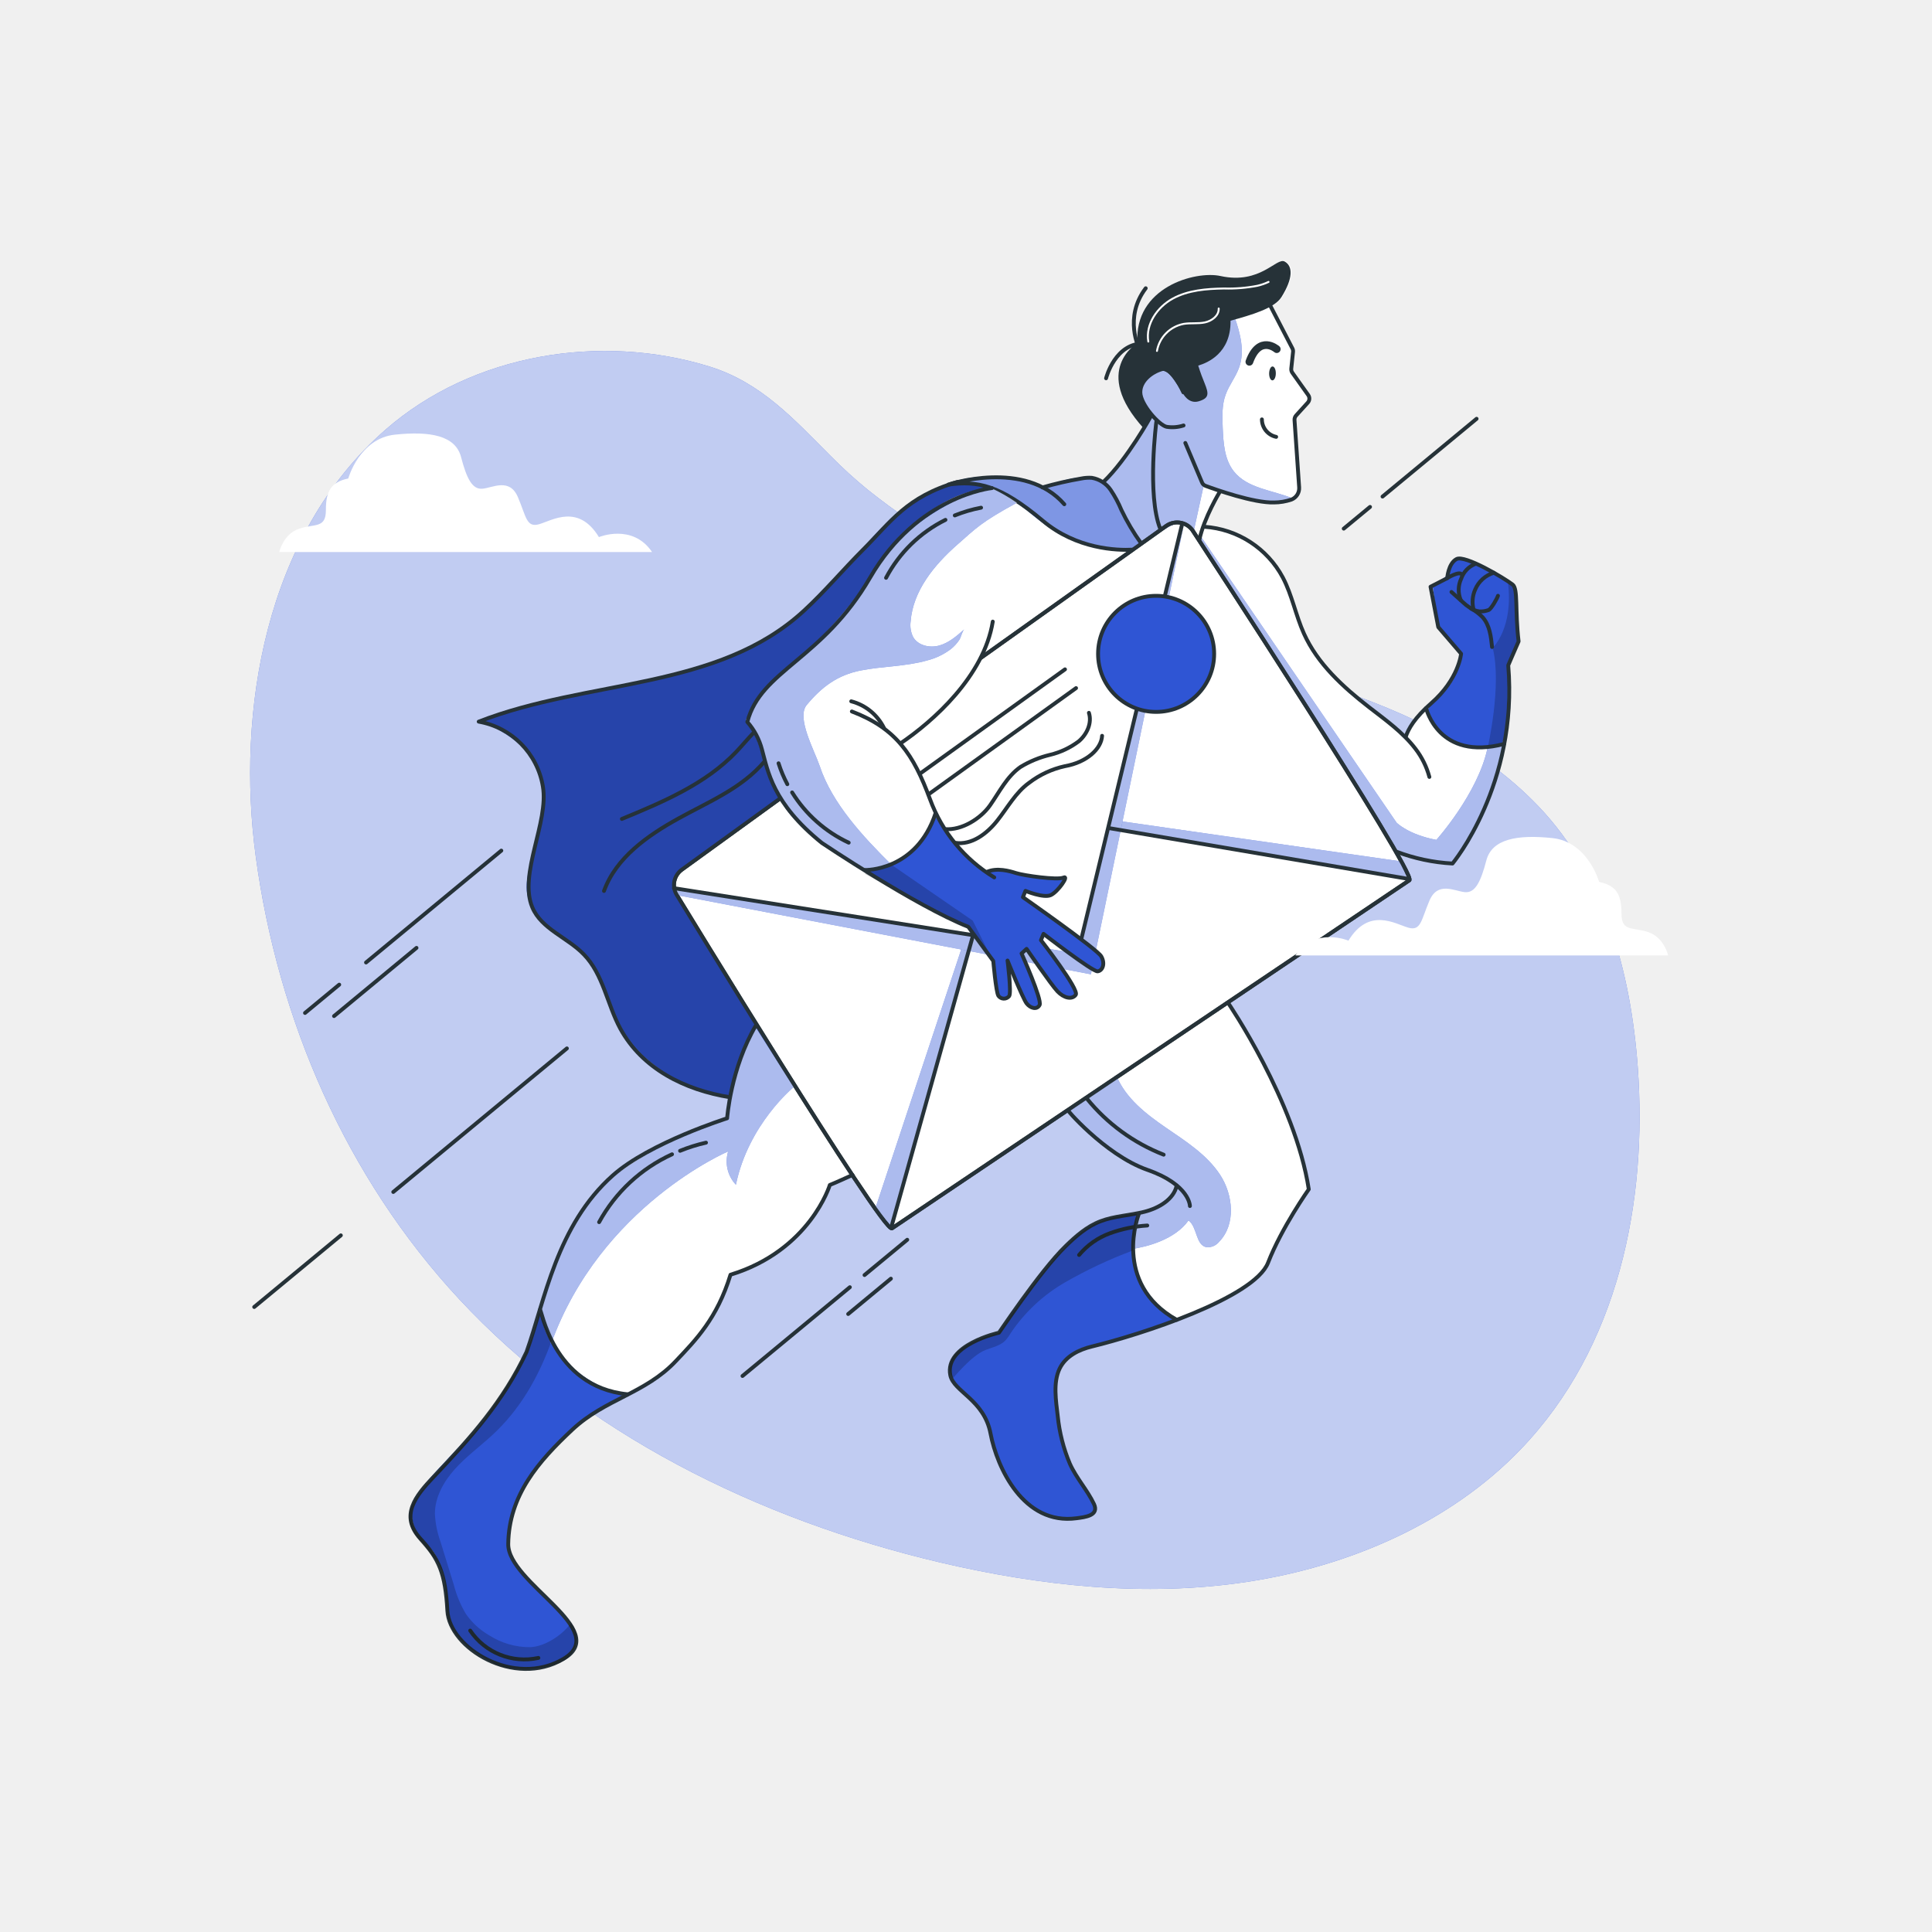
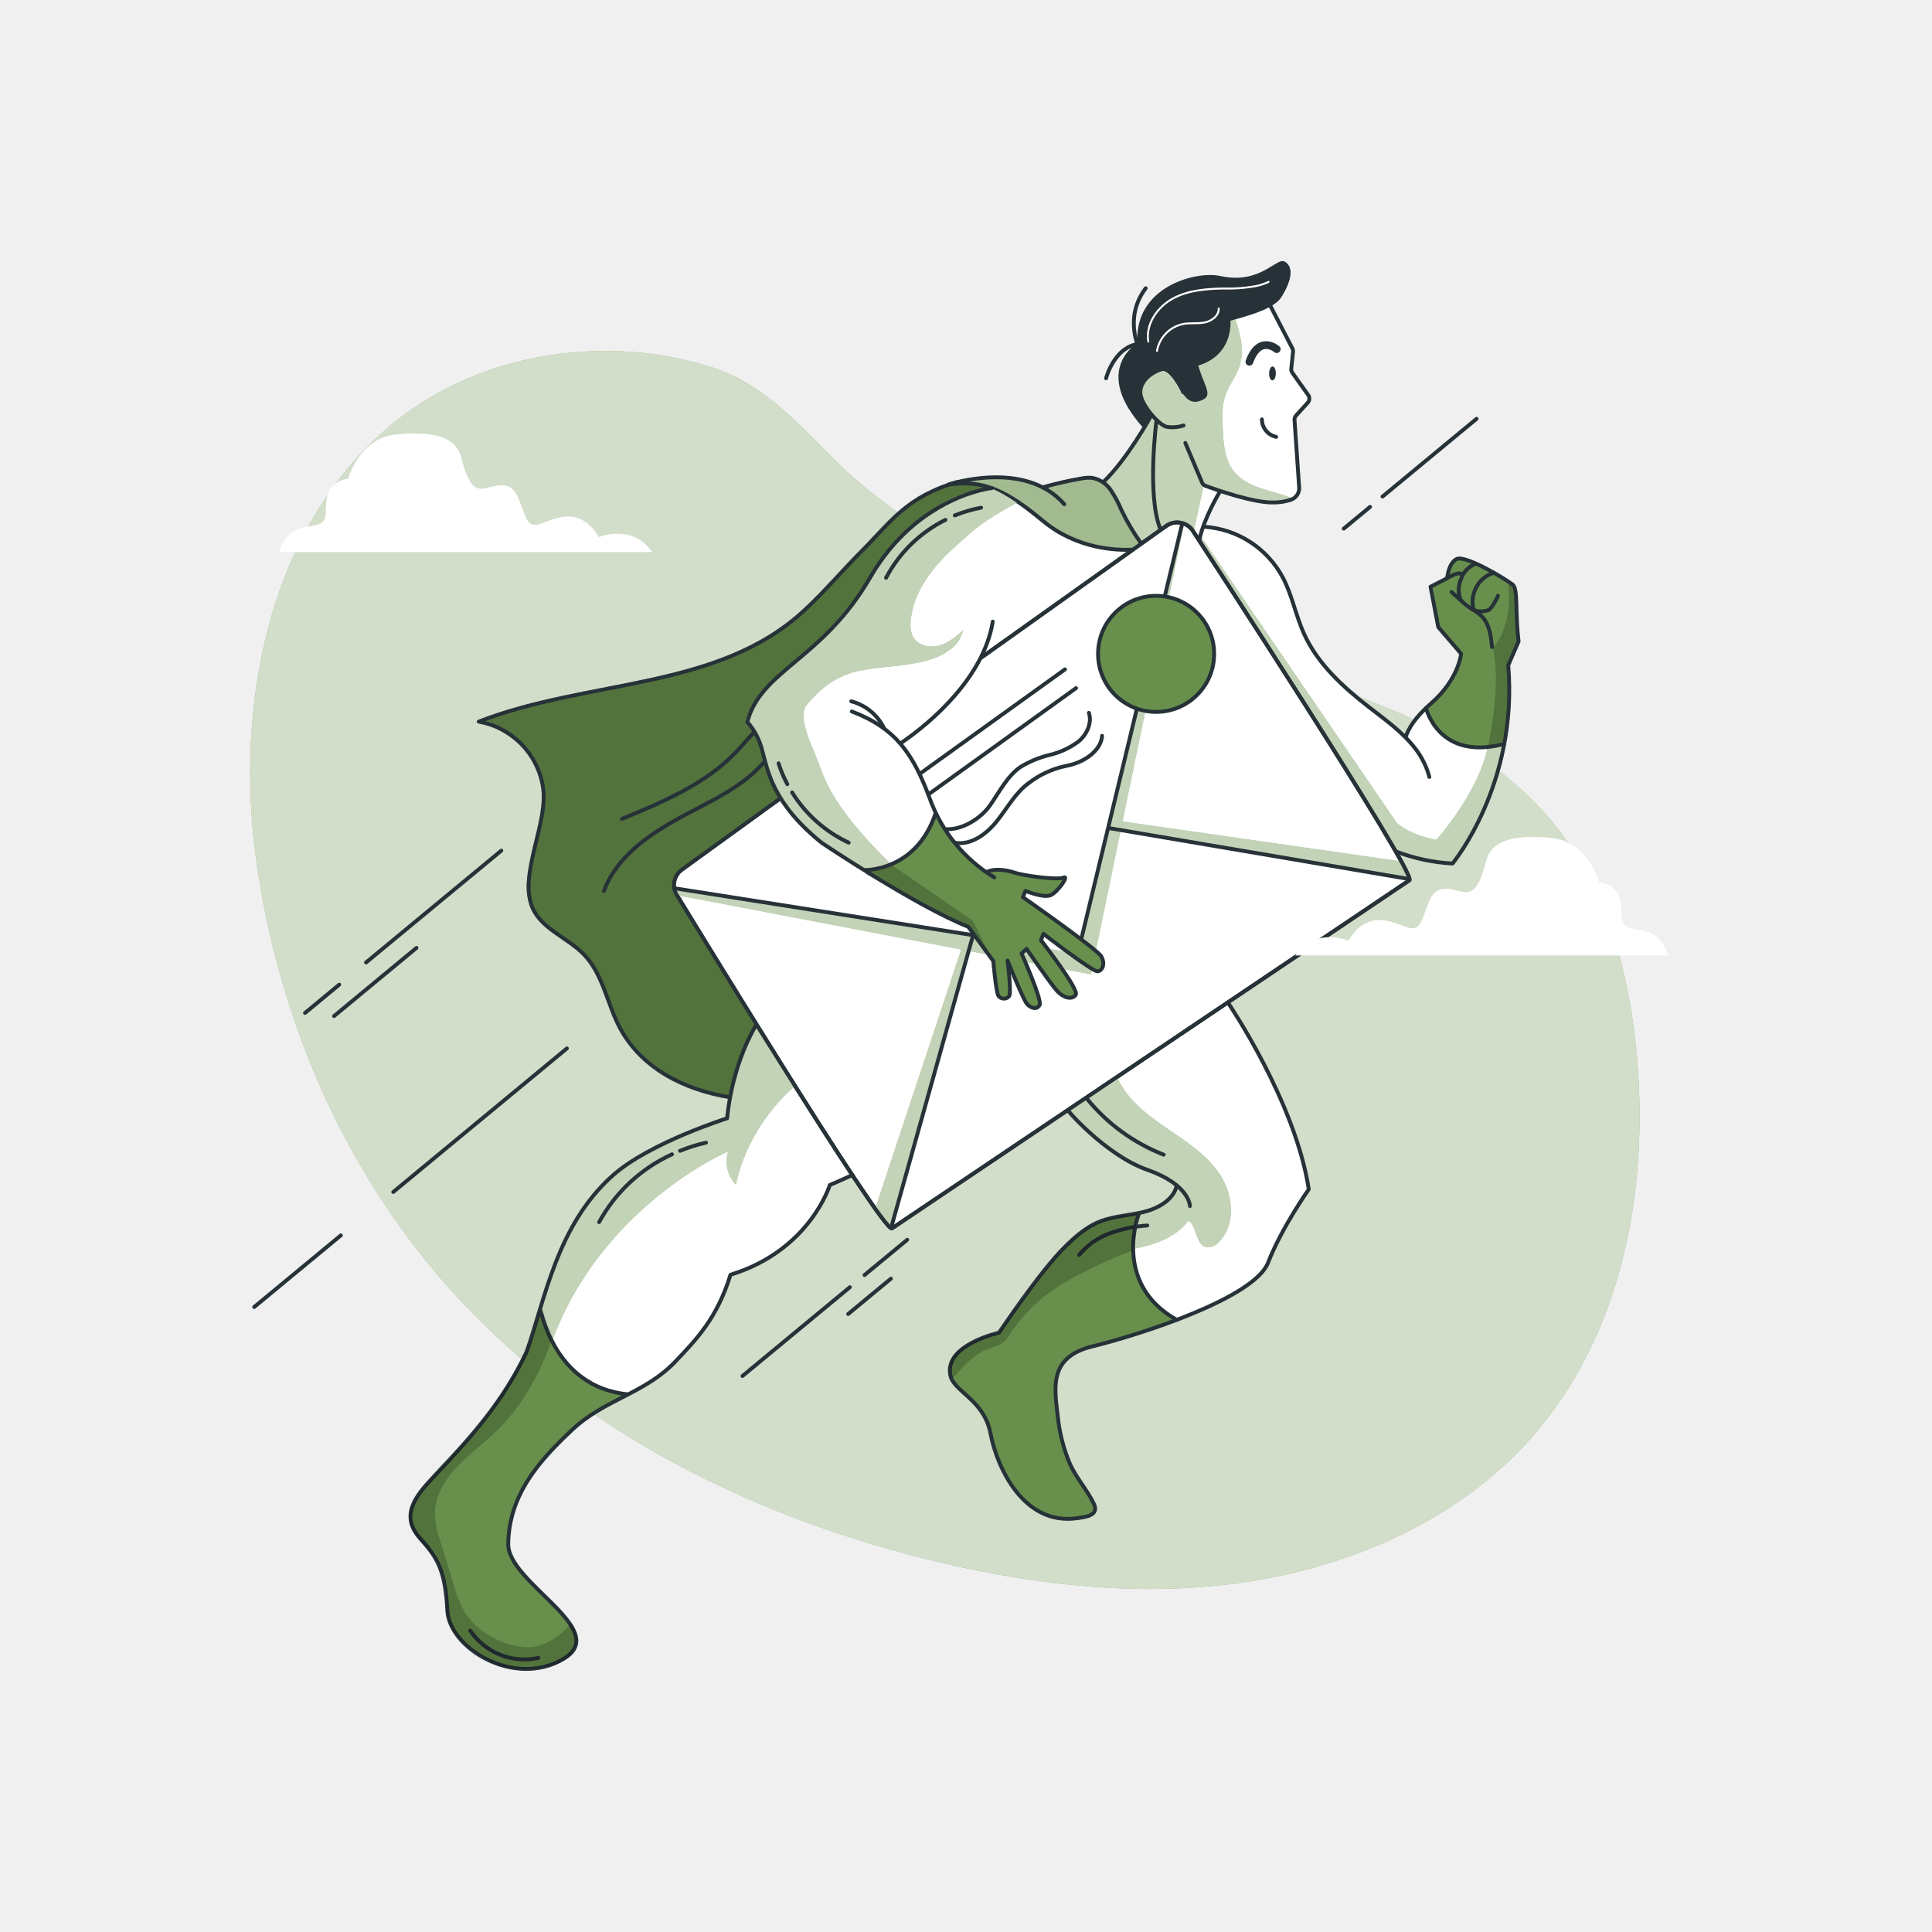
<svg xmlns="http://www.w3.org/2000/svg" viewBox="0 0 500 500">
  <g id="freepik--background-simple--inject-38">
    <g id="freepik--background-simple--inject-38">
-       <path d="M214.89,117.92c-9.26-9.23-17.81-18.9-31.3-23.07-28-8.66-61.23-3.39-83.81,16.34C68.5,138.52,61.15,184.38,66.19,221.65c5.72,42.23,23.31,83,52.65,114.57,32.08,34.54,77.07,57,124.64,68.18,25.69,6,52.66,9,79.16,5s52.57-15.26,70.85-34.26c25.4-26.37,32.93-64.2,30.35-99.1-1.81-24.46-8.57-49.45-25.69-67.37-31.92-33.4-84.51-35.9-126.06-54-17-7.41-33.23-16.52-47.5-27.91A120.34,120.34,0,0,1,214.89,117.92Z" style="fill:#2F55D4" />
+       <path d="M214.89,117.92c-9.26-9.23-17.81-18.9-31.3-23.07-28-8.66-61.23-3.39-83.81,16.34C68.5,138.52,61.15,184.38,66.19,221.65c5.72,42.23,23.31,83,52.65,114.57,32.08,34.54,77.07,57,124.64,68.18,25.69,6,52.66,9,79.16,5s52.57-15.26,70.85-34.26c25.4-26.37,32.93-64.2,30.35-99.1-1.81-24.46-8.57-49.45-25.69-67.37-31.92-33.4-84.51-35.9-126.06-54-17-7.41-33.23-16.52-47.5-27.91A120.34,120.34,0,0,1,214.89,117.92Z" style="fill:#68904C" />
      <path d="M214.89,117.92c-9.26-9.23-17.81-18.9-31.3-23.07-28-8.66-61.23-3.39-83.81,16.34C68.5,138.52,61.15,184.38,66.19,221.65c5.72,42.23,23.31,83,52.65,114.57,32.08,34.54,77.07,57,124.64,68.18,25.69,6,52.66,9,79.16,5s52.57-15.26,70.85-34.26c25.4-26.37,32.93-64.2,30.35-99.1-1.81-24.46-8.57-49.45-25.69-67.37-31.92-33.4-84.51-35.9-126.06-54-17-7.41-33.23-16.52-47.5-27.91A120.34,120.34,0,0,1,214.89,117.92Z" style="fill:#fff;opacity:0.7" />
    </g>
  </g>
  <g id="freepik--Character--inject-38">
    <g id="freepik--character--inject-38">
      <path d="M390.51,172.3l2.72-5.84s0-.17,0-.46h0s-.33-9.81-.76-12.85c-.32-2.28-1.3-2.6-1.78-2.61a8.61,8.61,0,0,0-2.24-1.36,59.11,59.11,0,0,0-6.88-3.59c-2.35-1.22-4.35-1.92-5.19-.59a12.38,12.38,0,0,0-.93,1.76c-.07.17-.13.33-.19.5l0,.1a10,10,0,0,0-.38,1.5l-3.4,2.47-1,.52,2,10.45,5.9,6.88s0,.28-.12.72a20.53,20.53,0,0,1-4.46,8.86,29,29,0,0,0-2.35,2.5c-.26.25-.51.5-.79.74-4.27,3.73-5.91,6.59-6.62,8.75l0,.14a92.66,92.66,0,0,0-9.44-7.85c-.72-.56-7.38-6.38-12.12-10.89l-3.63-5.94c1.17,2.15-.93-1.81-1.12-2.22-2.12-4.72-3-9.93-5.46-14.51-3.66-7-12.19-12.31-20.53-13.4l4-9-3.92-1.57a1.45,1.45,0,0,0,.38.22c.88.32,2.59.94,4.66,1.6,13.8,5.28,17.66,2,18,1.74a3.18,3.18,0,0,0,1.56-3l-1.2-17.41a1.56,1.56,0,0,1,.42-1.18l3-3.31a1.6,1.6,0,0,0,.12-2l-4.09-5.75a1.57,1.57,0,0,1-.29-1.09l.46-4.32a1.49,1.49,0,0,0-.17-.9l-5.61-10.83a7.64,7.64,0,0,0,2.77-2.39c3.07-5,3-8.09.85-9.26s-6.26,6-16.6,3.74C310.9,70.31,300,80.51,296,88.57l4.25-9.79c-4.29,5.66-6.68,7.39-5.79,10-.09.06-.25.16-.45.31-3.69,2.93-4,5.87-4,5.87-1,3.5.38,8.74,6.29,15.58l-10.47,14a6.51,6.51,0,0,0-2.64-1c-4.29-.7-10.55,1.52-12.45,2.25-1.08-.28-2.12-.53-3.11-.74a28,28,0,0,0-9-1.56,31.12,31.12,0,0,0-9.54.49,33.94,33.94,0,0,0-5.27,1.93,26.21,26.21,0,0,0-4.46,2.24,34,34,0,0,0-4.24,2.74,56.12,56.12,0,0,0-11,10.2L220.84,145q-1.8,1.89-3.57,3.8A164.69,164.69,0,0,1,200.2,164a81.59,81.59,0,0,1-18.54,8.35c-4.5,1.44-9.21,2.68-13.91,3.8-5,1.08-10.1,2-15.19,3-2.6.44-5.25,1-7.82,1.62-2.79.61-5.57,1.27-8.33,2a59.77,59.77,0,0,0-9.63,2.95c-.9.32-1.8.66-2.69,1,.62.13,1.23.28,1.83.46a31.37,31.37,0,0,1,9.48,6.13,24.4,24.4,0,0,1,5.49,13.27c-.08,4.3-1.51,9.21-2.61,14-1.54,5.13-2.79,9.59-.78,13.51a10.52,10.52,0,0,0,2,3.27,19.78,19.78,0,0,0,4.06,3.71c2.79,2.18,6,4.32,8.48,6.86a59.84,59.84,0,0,1,4.72,9,37.79,37.79,0,0,0,2.54,6.24c.44,1,.9,2,1.42,2.95a10.93,10.93,0,0,0,.94,1.58,32.67,32.67,0,0,0,12.41,11.28,32.16,32.16,0,0,0,15.08,4.9h0a52.52,52.52,0,0,0-.77,5.45A60,60,0,0,0,178,293.3c-6.35,2.65-14.16,6.46-19.13,10.88A49.39,49.39,0,0,0,149,316.4,74.47,74.47,0,0,0,141.81,333c-.76,2.29-1.45,4.56-2.12,6.76l-.06-.14c0,.26-.09.52-.13.78-.82,2.73-1.61,5.36-2.43,7.8-3.26,7.53-8.66,15-11.3,18.94h0c-1.38,1.77-2.82,3.5-4.3,5.21-3.2,3.53-7.25,7.67-10.36,11.32a29.06,29.06,0,0,0-2.74,3.44,16,16,0,0,0-1.71,2.84c-2.37,5.52,2.86,9.36,6.55,14.07,0,0,.06.1.1.15a23.62,23.62,0,0,1,2.22,7.82,27.94,27.94,0,0,0,.67,7.31,12.36,12.36,0,0,0,3.14,5,22,22,0,0,0,6.38,5,28.11,28.11,0,0,0,3.73,1.9c3.74,1.49,16.09,1.4,18.85-3.39a9.73,9.73,0,0,0,.46-.91,4.29,4.29,0,0,0,.59-1.92,5.64,5.64,0,0,0-1.86-5c-.08.1.34.36.26.47-4.38-6.54-16.13-14.12-16-20.77.19-12.65,7.85-21.39,16.59-29.58,8.5-8,18.89-9.34,26.79-17.76,5.1-5.43,10.68-11,14.14-22.34,20.59-6.28,25.71-23.22,25.71-23.22,2.12-.86,3.86-1.69,5.82-2.56,5.64,8.53,9.68,14.15,10.27,13.78l45.36-30.51c1,1.19,10,11.8,18.67,14.63l.25.09,9.11,4.57c-1.56,5.54-9.24,7.13-9.24,7.13l0,.09-.69.14c-1.62-.06-10.67,0-18.49,8.47-3.71,3.6-8.6,10.13-12.24,15.22-3,4.18-5.06,7.21-5.06,7.21a31.21,31.21,0,0,0-4,1.24c-8.43,3.05-9.16,6.66-8.68,8.74a6,6,0,0,0,.11,1A6.36,6.36,0,0,0,248,359a17.55,17.55,0,0,0,2.94,2.74,19.86,19.86,0,0,1,3.95,4.79,54,54,0,0,1,2.39,8.34c1.29,5.51,7.77,17.76,16.78,18.29a19.67,19.67,0,0,0,6.45-.48c1.48-.28,2.93-.78,3.08-2a1.87,1.87,0,0,0,.12-.31s-.06-.09-.15-.26a3.43,3.43,0,0,0-.28-.86,58.3,58.3,0,0,0-4.1-6.63,52.54,52.54,0,0,1-5.13-15.13c-.05-.34-.09-.67-.13-1-.18-1.53-.42-3.23-.53-4.94,0-.18,0-.36,0-.53a15.87,15.87,0,0,1,1.46-7.52c1.71-2.76,4.85-4.25,7.94-5,2.17-.52,4.87-1.25,7.87-2.14a75.32,75.32,0,0,0,10.86-3.55c12.08-4.34,24.61-10.23,26.85-16,3.55-9.13,10.53-19,10.53-19C335.41,285,318,259.56,318,259.56l46.9-31.74c.42-.26-1.26-3.56-4.27-8.76l.82,1.3v0h0c3.08,1.76,8.69,2.55,12,2.88l.73.07a10.14,10.14,0,0,0,1.56.06c3.58-3.16,6.77-9.14,8.91-15a77.48,77.48,0,0,0,5.63-21.7,48,48,0,0,0,.39-10.65C390.68,174.8,390.62,173.56,390.51,172.3Zm-95.38-59.7c.38-.62.74-1.19,1.06-1.72l0,0,.11-.26c1.07-1.76,1.7-2.91,1.7-2.91l-.4-.09.13-.3.27.39A25.28,25.28,0,0,1,295.13,112.6Z" style="fill:#fff" />
-       <path d="M369.23,184s3.7,12.27,19.41,8.84c0,0,3.23-8,1.52-20.18l2.87-6.18s-.85-9.67-.71-11.11.17-4.44-4.35-6.29-10.23-6.59-11.82-4.06-1.39,3.75-1.39,3.75l-4,2.94,1.5,10.6,5.91,6.89s-.78,6.26-3.93,9A26.49,26.49,0,0,0,369.23,184Z" style="fill:#2F55D4" />
+       <path d="M369.23,184s3.7,12.27,19.41,8.84c0,0,3.23-8,1.52-20.18l2.87-6.18s-.85-9.67-.71-11.11.17-4.44-4.35-6.29-10.23-6.59-11.82-4.06-1.39,3.75-1.39,3.75l-4,2.94,1.5,10.6,5.91,6.89s-.78,6.26-3.93,9A26.49,26.49,0,0,0,369.23,184Z" style="fill:#68904C" />
      <path d="M385,193.56s3.76-16.31,1.3-25.9c0,0,5.51-5.1,3.93-17.11,0,0,1.61-.45,2,2.59S393,166,393,166l-2.68,6.18s-.2,14.1-1.08,19.68C389.23,191.86,389,193.09,385,193.56Z" style="opacity:0.2" />
-       <path d="M310.82,138.91l50.62,74s3,3.07,10.29,4.45c0,0,10.78-12,13.24-23.79l4-.8s-4.64,23.28-13,30.72c0,0-10.09-.51-14.59-3.1l-50.93-80.59Z" style="fill:#2F55D4" />
+       <path d="M310.82,138.91l50.62,74s3,3.07,10.29,4.45c0,0,10.78-12,13.24-23.79l4-.8s-4.64,23.28-13,30.72c0,0-10.09-.51-14.59-3.1l-50.93-80.59Z" style="fill:#68904C" />
      <path d="M310.82,138.91l50.62,74s3,3.07,10.29,4.45c0,0,10.78-12,13.24-23.79l4-.8s-4.64,23.28-13,30.72c0,0-10.09-.51-14.59-3.1l-50.93-80.59Z" style="fill:#fff;opacity:0.6" />
      <path d="M311.73,136.33A24.91,24.91,0,0,1,332,149.47c2.4,4.58,3.33,9.79,5.46,14.51,3.52,7.81,10.1,13.8,16.87,19.06,4.26,3.3,8.73,6.47,12,10.76a20.79,20.79,0,0,1,3.59,7.27" style="fill:none;stroke:#263238;stroke-linecap:round;stroke-linejoin:round" />
      <path d="M363.78,190.74c.72-2.16,2.35-5,6.62-8.74,7.16-6.25,7.73-12.82,7.73-12.82l-5.91-6.89-2-10.44,4.32-2.22s.25-3.78,2.4-4.94,12.3,4.88,14.53,6.6c1.44,1.12.58,6.58,1.54,14.71-1.55,3.51-2.68,6.18-2.68,6.18,2.59,30.86-14.42,51.3-14.42,51.3a48.32,48.32,0,0,1-14.6-3.1" style="fill:none;stroke:#263238;stroke-linecap:round;stroke-linejoin:round" />
      <path d="M375.64,153.2l3.12,2.8a9.33,9.33,0,0,0,1.45,1.14,5.45,5.45,0,0,0,2.67,1.1,6,6,0,0,0,2.38-.37c.69-.3,2.21-3,2.41-3.68" style="fill:none;stroke:#263238;stroke-linecap:round;stroke-linejoin:round" />
      <path d="M369.08,183.29s3.21,13.73,20.19,9.24" style="fill:none;stroke:#263238;stroke-linecap:round;stroke-linejoin:round" />
      <path d="M381.84,145.93a6.27,6.27,0,0,0-3.68,3.82,6.84,6.84,0,0,0-.12,5.55" style="fill:none;stroke:#263238;stroke-linecap:round;stroke-linejoin:round" />
      <path d="M386.58,148.24a7.6,7.6,0,0,0-4.8,4.32,7.86,7.86,0,0,0-.43,5.15" style="fill:none;stroke:#263238;stroke-linecap:round;stroke-linejoin:round" />
      <path d="M380.68,157.46a12.79,12.79,0,0,1,3,2.26c1.84,2.05,2.19,5,2.46,7.72" style="fill:none;stroke:#263238;stroke-linecap:round;stroke-linejoin:round" />
      <path d="M374.52,149.63s3.25-2,3.8-.92" style="fill:none;stroke:#263238;stroke-linecap:round;stroke-linejoin:round" />
-       <path d="M161.81,361.31s-19.13-4.95-21.92-21.48a91.47,91.47,0,0,1-11.08,22.69c-7.47,10.75-22.28,23.08-22.34,27.39s.83,6.95,4.71,10.57,4.3,13.18,4.45,15.43a16.79,16.79,0,0,0,7.13,11.73c5.56,4,14.53,5.65,21.13,2.94s6.11-7.77,3.9-10.24-15.51-14.67-16-18.8.94-12.54,5.35-19.22S152.4,365.41,161.81,361.31Z" style="fill:#2F55D4" />
+       <path d="M161.81,361.31s-19.13-4.95-21.92-21.48a91.47,91.47,0,0,1-11.08,22.69c-7.47,10.75-22.28,23.08-22.34,27.39s.83,6.95,4.71,10.57,4.3,13.18,4.45,15.43a16.79,16.79,0,0,0,7.13,11.73c5.56,4,14.53,5.65,21.13,2.94s6.11-7.77,3.9-10.24-15.51-14.67-16-18.8.94-12.54,5.35-19.22S152.4,365.41,161.81,361.31Z" style="fill:#68904C" />
      <path d="M315.69,127.27s-4.09,6.69-5.32,12.52" style="fill:none;stroke:#263238;stroke-linecap:round;stroke-linejoin:round" />
-       <path d="M319.56,82.22c1.44,4.11,2.59,8.64,1.17,12.75-.87,2.53-2.64,4.66-3.54,7.17-1,2.73-.87,5.73-.75,8.63.17,3.92.44,8.12,2.86,11.2,3.53,4.5,10.08,4.85,15.36,7.07,0,0-3.55,3.85-18.11-1.74l-5-1.81-2.65,12.12s-1.56-2.62-4-2.22-8.92,5.23-8.92,5.23-3.72-3.68-4.55-6.16-3.1-8.42-5.74-9.79c0,0,11-13.32,12.22-16.93,0,0-6.24-8.22.92-11.45s11.09,5,11.09,5L307.4,90.62,317,82.5Z" style="fill:#2F55D4" />
+       <path d="M319.56,82.22c1.44,4.11,2.59,8.64,1.17,12.75-.87,2.53-2.64,4.66-3.54,7.17-1,2.73-.87,5.73-.75,8.63.17,3.92.44,8.12,2.86,11.2,3.53,4.5,10.08,4.85,15.36,7.07,0,0-3.55,3.85-18.11-1.74l-5-1.81-2.65,12.12s-1.56-2.62-4-2.22-8.92,5.23-8.92,5.23-3.72-3.68-4.55-6.16-3.1-8.42-5.74-9.79c0,0,11-13.32,12.22-16.93,0,0-6.24-8.22.92-11.45s11.09,5,11.09,5L307.4,90.62,317,82.5Z" style="fill:#68904C" />
      <path d="M319.56,82.22c1.44,4.11,2.59,8.64,1.17,12.75-.87,2.53-2.64,4.66-3.54,7.17-1,2.73-.87,5.73-.75,8.63.17,3.92.44,8.12,2.86,11.2,3.53,4.5,10.08,4.85,15.36,7.07,0,0-3.55,3.85-18.11-1.74l-5-1.81-2.65,12.12s-1.56-2.62-4-2.22-8.92,5.23-8.92,5.23-3.72-3.68-4.55-6.16-3.1-8.42-5.74-9.79c0,0,11-13.32,12.22-16.93,0,0-6.24-8.22.92-11.45s11.09,5,11.09,5L307.4,90.62,317,82.5Z" style="fill:#fff;opacity:0.6" />
      <path d="M328.59,78.81l5.88,11.36a1.52,1.52,0,0,1,.17.89l-.46,4.33a1.59,1.59,0,0,0,.28,1.08l4.1,5.76a1.58,1.58,0,0,1-.13,2l-3,3.3a1.6,1.6,0,0,0-.41,1.18l1.2,17.41a3.17,3.17,0,0,1-2,3.17,14.15,14.15,0,0,1-4.49.75c-5.23.18-15.13-3.34-17.73-4.3a1.57,1.57,0,0,1-.91-.86l-4.33-10.24" style="fill:none;stroke:#263238;stroke-linecap:round;stroke-linejoin:round" />
      <path d="M306.26,101.54s-3-6.72-5.57-6-5.64,3-5.57,6.06,4.77,8.38,6.77,8.85a9.35,9.35,0,0,0,4.41-.34" style="fill:none;stroke:#263238;stroke-linecap:round;stroke-linejoin:round" />
      <path d="M330.18,96.65c0,1-.41,1.8-.89,1.79s-.86-.82-.84-1.81.41-1.8.89-1.79S330.2,95.66,330.18,96.65Z" style="fill:#263238" />
      <path d="M326.58,108.54a4.65,4.65,0,0,0,3.69,4.52" style="fill:none;stroke:#263238;stroke-linecap:round;stroke-linejoin:round" />
      <path d="M330.42,90.36s-4.47-3.89-7.08,3.27" style="fill:none;stroke:#263238;stroke-linecap:round;stroke-linejoin:round;stroke-width:2px" />
      <path d="M297.06,107.57l.78.17s-6.09,11.07-12.22,16.93" style="fill:none;stroke:#263238;stroke-linecap:round;stroke-linejoin:round" />
      <path d="M299.28,109s-2.5,19.1,1,27.9" style="fill:none;stroke:#263238;stroke-linecap:round;stroke-linejoin:round" />
      <path d="M294.85,90.29s-4.12-8.08,1.66-15.69" style="fill:none;stroke:#263238;stroke-linecap:round;stroke-linejoin:round" />
      <path d="M296.44,88.9c-7.85-.43-10.19,9-10.19,9" style="fill:none;stroke:#263238;stroke-linecap:round;stroke-linejoin:round" />
      <path d="M332.48,67.69c-2.12-1.18-6.26,6-16.6,3.74-6.59-1.42-22.43,2.93-21.51,17.35,0,0-12.09,7,1.66,22.13l1.77-4.11s-5.73-6.14-.78-9.25c4.38-2.74,4.94-2.41,9.11,4.22,0,0,1.4,2.9,4.12,2.08s2.6-1.95,1.5-4.68c-.41-1-1.09-2.7-1.65-4.56,2.48-.71,8.44-3.27,8.36-11.49V83c5.27-1.46,11.35-3.18,13.17-6.1C334.7,72,334.6,68.86,332.48,67.69Z" style="fill:#263238" />
      <path d="M297.18,88.4c-.76-4.49,2.33-8.94,6.32-11.12s8.71-2.54,13.26-2.62a39,39,0,0,0,8.65-.7,14.22,14.22,0,0,0,2.89-1" style="fill:none;stroke:#fff;stroke-linecap:round;stroke-linejoin:round;stroke-width:0.5px" />
      <path d="M299.42,90.82a8.67,8.67,0,0,1,6.93-7c1.81-.3,3.69,0,5.49-.38s3.64-1.76,3.56-3.6" style="fill:none;stroke:#fff;stroke-linecap:round;stroke-linejoin:round;stroke-width:0.5px" />
      <path d="M253.93,170.2l47.88-34.09a4.89,4.89,0,0,1,7.05,1.5s58.13,88.81,55.88,90.21L230.85,317.89c-2.29,1.44-55.68-86.24-55.68-86.24a4.91,4.91,0,0,1,1.31-6.6l25.36-18.37" style="fill:none;stroke:#263238;stroke-linecap:round;stroke-linejoin:round" />
-       <path d="M288.93,278.4c2.38,5.79,7.59,9.86,12.75,13.4s10.64,7,14.07,12.22,4.13,12.88-.24,17.35a3.82,3.82,0,0,1-3.27,1.41c-2.84-.56-2.34-5.2-4.65-6.94-3.49,4.94-10.7,6.84-14.74,7.41l2.15-9.44s5.29-.59,9.25-6.25c0,0-.16-2.54-9.37-5.54s-18.77-14.75-18.77-14.75Z" style="fill:#2F55D4" />
+       <path d="M288.93,278.4c2.38,5.79,7.59,9.86,12.75,13.4s10.64,7,14.07,12.22,4.13,12.88-.24,17.35a3.82,3.82,0,0,1-3.27,1.41c-2.84-.56-2.34-5.2-4.65-6.94-3.49,4.94-10.7,6.84-14.74,7.41l2.15-9.44s5.29-.59,9.25-6.25c0,0-.16-2.54-9.37-5.54s-18.77-14.75-18.77-14.75Z" style="fill:#68904C" />
      <path d="M288.93,278.4c2.38,5.79,7.59,9.86,12.75,13.4s10.64,7,14.07,12.22,4.13,12.88-.24,17.35a3.82,3.82,0,0,1-3.27,1.41c-2.84-.56-2.34-5.2-4.65-6.94-3.49,4.94-10.7,6.84-14.74,7.41l2.15-9.44s5.29-.59,9.25-6.25c0,0-.16-2.54-9.37-5.54s-18.77-14.75-18.77-14.75Z" style="fill:#fff;opacity:0.6" />
-       <path d="M304.09,341.45s-14.75-7.68-9.55-27.4c0,0-10.12-.91-18.74,8.46s-17.3,22.43-17.3,22.43-12.76,3.86-12.63,8.76,3.81,7.12,6.33,9.12,3.62,6.52,4.91,12,7.77,17.76,16.78,18.29,9.64-2.79,9.64-2.79-1.91-3.37-4.39-7.52-5.86-14-5.94-21.85,3.11-11.32,8.62-12.61S297.37,345.07,304.09,341.45Z" style="fill:#2F55D4" />
+       <path d="M304.09,341.45s-14.75-7.68-9.55-27.4c0,0-10.12-.91-18.74,8.46s-17.3,22.43-17.3,22.43-12.76,3.86-12.63,8.76,3.81,7.12,6.33,9.12,3.62,6.52,4.91,12,7.77,17.76,16.78,18.29,9.64-2.79,9.64-2.79-1.91-3.37-4.39-7.52-5.86-14-5.94-21.85,3.11-11.32,8.62-12.61S297.37,345.07,304.09,341.45Z" style="fill:#68904C" />
      <path d="M276.64,287.61c-1.55-1.56,9.1,11.22,20.31,15.15,11,3.87,11,9.36,11,9.36" style="fill:none;stroke:#263238;stroke-linecap:round;stroke-linejoin:round" />
      <path d="M317.84,259.56s17.37,25.42,20.87,48.23c0,0-7,9.88-10.54,19S295,345.46,282.6,348.47c-3.36.81-6.8,2.48-8.37,5.73-1.75,3.62-.93,8.42-.49,12.26a42.7,42.7,0,0,0,3.13,12.32c1.66,3.75,4.5,6.78,6.24,10.44,1.42,3-2.24,3.4-4.48,3.7C264.86,394.79,258,379.75,256.35,371s-9.55-10.82-10.41-15.09c-1.59-7.88,12.56-11,12.56-11-.27.57,10.51-15.84,17.3-22.43,2.62-2.56,5.46-5.06,9-6.42s7.59-1.5,11.35-2.45,7.6-3.2,8.37-6.76" style="fill:none;stroke:#263238;stroke-linecap:round;stroke-linejoin:round" />
      <path d="M294.73,314.17s-7.08,17.93,9.79,27.39" style="fill:none;stroke:#263238;stroke-linecap:round;stroke-linejoin:round" />
      <path d="M281.28,284.31a48.19,48.19,0,0,0,19.87,14.52" style="fill:none;stroke:#263238;stroke-linecap:round;stroke-linejoin:round" />
      <path d="M296.91,317.16a34.82,34.82,0,0,0-9.64,2,18.74,18.74,0,0,0-8,5.62" style="fill:none;stroke:#263238;stroke-linecap:round;stroke-linejoin:round" />
      <path d="M293.17,323.63a118,118,0,0,0-17.55,8.25A42.46,42.46,0,0,0,261.57,345a11.4,11.4,0,0,1-1.41,1.95c-1.33,1.33-3.29,1.73-5.05,2.4-3.88,1.48-8.58,7.63-8.5,7.24,0,0-5.76-7,11.89-11.69,0,0,9.06-13.23,15.14-19.92s9.51-9.78,20.59-10.91Z" style="opacity:0.2" />
-       <path d="M294,141.7l1.22-1.09a56.34,56.34,0,0,1-4.34-7.33c-1.32-3-2.75-8.87-7.86-9.7s-13,2.48-13,2.48-11.29-4.26-21.07-2c0,0-13.54,3.29-25,17.11s-20.48,24.17-42.45,31.21-48.71,9.42-56.87,14.43c0,0,15.22,5.17,16.16,17.68s-7.34,22.12-3.45,29.68,11.1,9.16,14.28,13.46,7.12,14.6,8.95,18.63S174.2,282.59,189,284c0,0,2.91-13.4,6.62-19l-20.42-33.37s-2.42-3.73,1.63-7,25-17.93,25-17.93-3.43-6.35-4.1-11.48a14.49,14.49,0,0,0-4.38-8.34s2.37-7.31,7.93-11.6,16.08-14.37,20.68-20.92,14.88-25.76,33.78-28.09a30.46,30.46,0,0,1,10.16,5.9C271.08,136.6,281.09,144.25,294,141.7Z" style="fill:#2F55D4" />
+       <path d="M294,141.7l1.22-1.09a56.34,56.34,0,0,1-4.34-7.33c-1.32-3-2.75-8.87-7.86-9.7s-13,2.48-13,2.48-11.29-4.26-21.07-2c0,0-13.54,3.29-25,17.11s-20.48,24.17-42.45,31.21-48.71,9.42-56.87,14.43c0,0,15.22,5.17,16.16,17.68s-7.34,22.12-3.45,29.68,11.1,9.16,14.28,13.46,7.12,14.6,8.95,18.63S174.2,282.59,189,284c0,0,2.91-13.4,6.62-19l-20.42-33.37s-2.42-3.73,1.63-7,25-17.93,25-17.93-3.43-6.35-4.1-11.48a14.49,14.49,0,0,0-4.38-8.34s2.37-7.31,7.93-11.6,16.08-14.37,20.68-20.92,14.88-25.76,33.78-28.09a30.46,30.46,0,0,1,10.16,5.9C271.08,136.6,281.09,144.25,294,141.7Z" style="fill:#68904C" />
      <path d="M189,284s-12.6,0-23.33-11.72-8-17.61-12.82-23.24-13.44-9.14-15.51-14.89,2.67-19.88,3.36-24.81-2.5-19.14-16.07-22.55c0,0,15.88-5.84,29.7-7.9s33.24-7.31,42.17-12.53,24.09-20.81,27-24.17,13.68-14.83,22-16.76c6.7-1.55,10.31.84,10.31.84s-16,3.4-24.52,14.08c-6.85,8.54-8.24,15.17-17.43,23.88s-17.29,12.84-20.51,21.84c0,0,3.35,4.88,3.85,7.93s4.7,12.7,4.7,12.7l-25.36,18.37s-4,2.25-1.18,7.23,20.37,33,20.37,33S188.68,279.08,189,284Z" style="opacity:0.2" />
      <path d="M271,125.94s10.51-3.56,13.85-1.56,10.38,16.82,10.38,16.82l-1.89,1.57s-14.69-1.37-19.95-5.18-12-11.88-24.09-12.77C249.32,124.82,256.1,122,271,125.94Z" style="fill:#fff;opacity:0.38" />
      <path d="M247.81,124.72c-13.23,3.83-17.31,10.39-24.37,17.45-5.18,5.18-9.91,10.81-15.28,15.79-22.39,20.74-55.82,17.72-84.27,28.8a20.42,20.42,0,0,1,16.61,16.79c1.58,9.2-6.35,22.66-2.74,31.27,2.36,5.63,9.14,7.81,13.37,12.22,5,5.17,6,12.89,9.41,19.18,5.68,10.36,16.63,15.87,28.43,17.76" style="fill:none;stroke:#263238;stroke-linecap:round;stroke-linejoin:round" />
      <path d="M195.15,189.52c-1.61,1.64-3.06,3.43-4.64,5.09-7.95,8.32-18.93,12.93-29.57,17.33" style="fill:none;stroke:#263238;stroke-linecap:round;stroke-linejoin:round" />
      <path d="M197.92,197c-5.94,7-14.23,10.35-22.28,14.79s-16.19,10.15-19.33,18.79" style="fill:none;stroke:#263238;stroke-linecap:round;stroke-linejoin:round" />
      <path d="M275.44,130.5c-10.22-11.76-30-5.09-30-5.09,7.56-1,13.29,0,24.47,9.39,8.73,7.33,19.18,7.68,23.22,7.45" style="fill:none;stroke:#263238;stroke-linecap:round;stroke-linejoin:round" />
      <path d="M269.8,126.14a92.56,92.56,0,0,1,10-2.29,10.25,10.25,0,0,1,2.76-.19,7.37,7.37,0,0,1,4.86,3.11,29.4,29.4,0,0,1,2.8,5.22,56,56,0,0,0,5.07,8.57" style="fill:none;stroke:#263238;stroke-linecap:round;stroke-linejoin:round" />
-       <path d="M205.45,281.32s-11.75,9.54-15,25.29a8.8,8.8,0,0,1-2-8.63s-33,14.06-45.85,49.83l-2.77-8s4.44-25.18,20.4-36.38c16.14-11.34,27.91-14,27.91-14s2-17.43,7.52-23.66Z" style="fill:#2F55D4" />
+       <path d="M205.45,281.32s-11.75,9.54-15,25.29a8.8,8.8,0,0,1-2-8.63s-33,14.06-45.85,49.83l-2.77-8s4.44-25.18,20.4-36.38c16.14-11.34,27.91-14,27.91-14s2-17.43,7.52-23.66Z" style="fill:#68904C" />
      <path d="M205.45,281.36s-11.75,9.5-15,25.25a8.8,8.8,0,0,1-2-8.63s-33,14.06-45.85,49.83l-2.77-8s4.44-25.18,20.4-36.38c16.14-11.34,27.91-14,27.91-14s2-17.2,7.52-23.43Z" style="fill:#fff;opacity:0.6" />
      <path d="M220.62,304.09c-2,.88-3.73,1.72-5.86,2.58,0,0-5.12,16.94-25.71,23.23-3.46,11.32-9,16.91-14.14,22.34-7.9,8.41-18.29,9.8-26.79,17.75-8.75,8.19-16.4,16.93-16.59,29.58-.16,10.08,26.95,22.32,14.25,29.78s-29.46-2.75-30-12.5-2.16-13.38-7-18.66c-5.36-5.89-1.3-11,3.41-15.95,9.7-10.25,18-19.47,24.07-32.35,4.74-13.23,7.77-32.77,22.35-45.71,9.54-8.47,29.57-14.77,29.57-14.77s.91-13,7.49-24.11" style="fill:none;stroke:#263238;stroke-linecap:round;stroke-linejoin:round" />
      <path d="M139.73,339c.35-1,3,19.89,22.71,21.84" style="fill:none;stroke:#263238;stroke-linecap:round;stroke-linejoin:round" />
      <path d="M173.92,298.73a40.84,40.84,0,0,0-18.87,17.56" style="fill:none;stroke:#263238;stroke-linecap:round;stroke-linejoin:round" />
      <path d="M182.71,295.72a42.8,42.8,0,0,0-6.71,2.11" style="fill:none;stroke:#263238;stroke-linecap:round;stroke-linejoin:round" />
      <path d="M121.69,422a16.93,16.93,0,0,0,17.64,7.07" style="fill:none;stroke:#263238;stroke-linecap:round;stroke-linejoin:round" />
      <path d="M142.8,346.87c-3.4,9.49-8.21,18-15.67,24.78-3.16,2.88-6.64,5.44-9.49,8.64s-5.09,7.21-5.09,11.49A24.93,24.93,0,0,0,114,399q1.74,5.61,3.46,11.2a28.35,28.35,0,0,0,3.13,7.51,18.59,18.59,0,0,0,5.83,5.4,19.49,19.49,0,0,0,10.79,3.18c3.8-.14,8.38-3.15,10.58-6.26,0,0,3.06,2.9.3,7.69s-15.1,4.88-18.84,3.39-11.72-6.44-13.25-11.84.69-10.56-3-15.27-8.91-8.56-6.54-14.08,15.44-17.32,19.11-22.81,12.64-17.69,13.86-27.53Z" style="opacity:0.2" />
-       <polygon points="288.36 212.29 362.38 222.9 364.22 227.57 288.56 214.38 288.36 212.29" style="fill:#2F55D4" />
+       <polygon points="288.36 212.29 362.38 222.9 364.22 227.57 288.56 214.38 288.36 212.29" style="fill:#68904C" />
      <polygon points="288.36 212.29 362.38 222.9 364.22 227.57 288.56 214.38 288.36 212.29" style="fill:#fff;opacity:0.6" />
-       <polygon points="249.95 242.13 226.62 312.49 230.79 317.59 250.9 244.11 249.95 242.13" style="fill:#2F55D4" />
+       <polygon points="249.95 242.13 226.62 312.49 230.79 317.59 250.9 244.11 249.95 242.13" style="fill:#68904C" />
      <polygon points="249.95 242.13 226.62 312.49 230.79 317.59 250.9 244.11 249.95 242.13" style="fill:#fff;opacity:0.6" />
-       <polygon points="306.39 135.72 282.33 252.15 175.17 231.65 174.69 229.85 279 246.8 306.39 135.72" style="fill:#2F55D4" />
+       <polygon points="306.39 135.72 282.33 252.15 175.17 231.65 174.69 229.85 279 246.8 306.39 135.72" style="fill:#68904C" />
      <polygon points="306.39 135.72 282.33 252.15 175.17 231.65 174.69 229.85 279 246.8 306.39 135.72" style="fill:#fff;opacity:0.6" />
-       <circle cx="299.27" cy="169.39" r="15.06" transform="translate(-42.85 134.6) rotate(-23.7)" style="fill:#2F55D4" />
+       <circle cx="299.27" cy="169.39" r="15.06" transform="translate(-42.85 134.6) rotate(-23.7)" style="fill:#68904C" />
      <line x1="301.46" y1="154.23" x2="305.95" y2="135.56" style="fill:none;stroke:#263238;stroke-linecap:round;stroke-linejoin:round" />
      <line x1="230.72" y1="317.4" x2="251.81" y2="242.1" style="fill:none;stroke:#263238;stroke-linecap:round;stroke-linejoin:round" />
      <line x1="286.93" y1="214.3" x2="364.5" y2="227.46" style="fill:none;stroke:#263238;stroke-linecap:round;stroke-linejoin:round" />
      <line x1="238.29" y1="200.08" x2="275.62" y2="173.23" style="fill:none;stroke:#263238;stroke-linecap:round;stroke-linejoin:round" />
      <line x1="240.28" y1="205.59" x2="278.48" y2="178.08" style="fill:none;stroke:#263238;stroke-linecap:round;stroke-linejoin:round" />
      <path d="M244.59,214.58c4.28.34,9.2-2.69,11.64-6.17s4.38-7.5,7.9-9.94a26.75,26.75,0,0,1,7.65-3.13,20.11,20.11,0,0,0,7.45-3.53c2.09-1.81,3.42-4.72,2.58-7.33" style="fill:none;stroke:#263238;stroke-linecap:round;stroke-linejoin:round" />
      <path d="M247.17,218.12c4.28.66,8.21-2.33,10.89-5.7s4.76-7.31,8.27-9.83a23.54,23.54,0,0,1,9.25-4.3c5.67-1,9.45-4.47,9.64-7.86" style="fill:none;stroke:#263238;stroke-linecap:round;stroke-linejoin:round" />
      <circle cx="299.2" cy="169.22" r="15.02" style="fill:none;stroke:#263238;stroke-linecap:round;stroke-linejoin:round" />
      <path d="M253.93,170.2l47.88-34.09a4.89,4.89,0,0,1,7.05,1.5s58.13,88.81,55.88,90.21L230.85,317.89c-2.29,1.44-55.68-86.24-55.68-86.24a4.91,4.91,0,0,1,1.31-6.6l25.36-18.37" style="fill:none;stroke:#263238;stroke-linecap:round;stroke-linejoin:round" />
      <line x1="279.86" y1="242.94" x2="294.18" y2="183.6" style="fill:none;stroke:#263238;stroke-linecap:round;stroke-linejoin:round" />
      <line x1="174.42" y1="229.86" x2="252.03" y2="242.05" style="fill:none;stroke:#263238;stroke-linecap:round;stroke-linejoin:round" />
-       <path d="M223.88,225.16s12.07,1.47,18-14.08c0,0,7,10.35,12.73,14.22,0,0,2.44-.64,7.81.65a61.81,61.81,0,0,0,12.83,1.17s-1.33,4.67-4.29,4.76a12.14,12.14,0,0,1-5.54-1.32l-.66,1.63,19.85,14.86a3.07,3.07,0,0,1-.55,4.33l-14-9.7-.66,1.64s8.38,11.18,8.62,12.94-.16,1.88-1.51,2-3.34-1.94-3.34-1.94l-7.49-10.77-1.3,1.19s5.36,11,4.67,13.33-3.75-.91-3.75-.91l-4.16-9.77s1.63,7.71-.81,8.75-2.62-2.06-3.27-9.42l-6.48-8.85S231.64,231.27,223.88,225.16Z" style="fill:#2F55D4" />
+       <path d="M223.88,225.16s12.07,1.47,18-14.08c0,0,7,10.35,12.73,14.22,0,0,2.44-.64,7.81.65a61.81,61.81,0,0,0,12.83,1.17s-1.33,4.67-4.29,4.76a12.14,12.14,0,0,1-5.54-1.32l-.66,1.63,19.85,14.86a3.07,3.07,0,0,1-.55,4.33l-14-9.7-.66,1.64s8.38,11.18,8.62,12.94-.16,1.88-1.51,2-3.34-1.94-3.34-1.94l-7.49-10.77-1.3,1.19s5.36,11,4.67,13.33-3.75-.91-3.75-.91l-4.16-9.77s1.63,7.71-.81,8.75-2.62-2.06-3.27-9.42l-6.48-8.85S231.64,231.27,223.88,225.16Z" style="fill:#68904C" />
      <polygon points="230.68 223.78 251.74 238.26 257.01 248.72 251.45 240.74 223.78 226.13 230.68 223.78" style="opacity:0.2" />
-       <path d="M263.05,130.18c-9.17,5-10.46,6.53-15.25,10.73-6,5.26-11.53,12-12.13,19.92a7,7,0,0,0,.63,4c1.26,2.25,4.34,2.93,6.82,2.22s4.5-2.47,6.43-4.18c-.53.47-.84,2.07-1.29,2.74a10.58,10.58,0,0,1-2.11,2.32,17,17,0,0,1-6.24,3c-5.49,1.57-11.52,1.47-17.2,2.6-6,1.19-10.09,4.29-13.94,8.92-2.73,3.28,2,11.75,3.37,15.79,3.18,9.68,11.3,18.37,18.54,25.53l-6.8,1.38s-18.35-9.71-22-18.48-5.71-16.21-8.87-20.33c0,0,2.67-6.29,14.41-16.62s17.81-20.51,22.36-26.7c6.14-8.37,20.3-16.26,26-16.78C255.73,126.22,258.17,126.63,263.05,130.18Z" style="fill:#2F55D4" />
+       <path d="M263.05,130.18c-9.17,5-10.46,6.53-15.25,10.73-6,5.26-11.53,12-12.13,19.92a7,7,0,0,0,.63,4c1.26,2.25,4.34,2.93,6.82,2.22s4.5-2.47,6.43-4.18c-.53.47-.84,2.07-1.29,2.74a10.58,10.58,0,0,1-2.11,2.32,17,17,0,0,1-6.24,3c-5.49,1.57-11.52,1.47-17.2,2.6-6,1.19-10.09,4.29-13.94,8.92-2.73,3.28,2,11.75,3.37,15.79,3.18,9.68,11.3,18.37,18.54,25.53l-6.8,1.38s-18.35-9.71-22-18.48-5.71-16.21-8.87-20.33c0,0,2.67-6.29,14.41-16.62s17.81-20.51,22.36-26.7c6.14-8.37,20.3-16.26,26-16.78C255.73,126.22,258.17,126.63,263.05,130.18Z" style="fill:#68904C" />
      <path d="M263.19,130.11c-9.18,5-10.6,6.6-15.39,10.8-6,5.26-11.53,12-12.13,19.92a7,7,0,0,0,.63,4c1.26,2.25,4.34,2.93,6.82,2.22s4.5-2.47,6.43-4.18c-.53.47-.84,2.07-1.29,2.74a10.58,10.58,0,0,1-2.11,2.32,17,17,0,0,1-6.24,3c-5.49,1.57-11.52,1.47-17.2,2.6-6,1.19-10.09,4.29-13.94,8.92-2.73,3.28,2,11.75,3.37,15.79,3.18,9.68,11.3,18.37,18.54,25.53l-6.8,1.38s-18.35-9.71-22-18.48-5.71-16.21-8.87-20.33c0,0,2.67-6.29,14.41-16.62s17.81-20.51,22.36-26.7c6.14-8.37,21-16.21,26.7-16.73A45.91,45.91,0,0,1,263.19,130.11Z" style="fill:#fff;opacity:0.6" />
      <path d="M233.13,192.33c8.29-5.65,21.49-17.24,23.8-31.46" style="fill:none;stroke:#263238;stroke-linecap:round;stroke-linejoin:round" />
      <path d="M257.31,227.07a39.5,39.5,0,0,1-16.61-20.2c-4.29-11.64-8.81-18.39-20.24-22.74" style="fill:none;stroke:#263238;stroke-linecap:round;stroke-linejoin:round" />
      <path d="M205,205.08a34.4,34.4,0,0,0,14.64,13" style="fill:none;stroke:#263238;stroke-linecap:round;stroke-linejoin:round" />
      <path d="M201.49,197.54a32.07,32.07,0,0,0,2.27,5.41" style="fill:none;stroke:#263238;stroke-linecap:round;stroke-linejoin:round" />
      <path d="M223.88,225.16s13.28.35,18.24-14.69" style="fill:none;stroke:#263238;stroke-linecap:round;stroke-linejoin:round" />
      <path d="M247.1,133.39a36.37,36.37,0,0,1,6.8-2" style="fill:none;stroke:#263238;stroke-linecap:round;stroke-linejoin:round" />
      <path d="M229.31,149.54a35,35,0,0,1,15.37-15" style="fill:none;stroke:#263238;stroke-linecap:round;stroke-linejoin:round" />
      <path d="M220.3,181.5a13.17,13.17,0,0,1,8.48,6.92" style="fill:none;stroke:#263238;stroke-linecap:round;stroke-linejoin:round" />
      <path d="M255.35,225.67c2.64-1.21,6-.23,7.58.28,2.16.67,10.68,1.87,12.29,1.17s-1.41,3.67-3.27,4.53-6.56-1.09-6.56-1.09l-.66,1.63S283.91,245.6,285,247.5s.35,3.74-.94,3.88-14-9.7-14-9.7l-.66,1.64s10,12.81,9,14.15-3.1.8-4.72-.9-8-11-8-11l-1.3,1.19s5.37,12,4.67,13.33-2.38.85-3.36-.4-4.94-11.1-4.94-11.1,1.05,8.28.43,9.19a1.74,1.74,0,0,1-2.8-.08c-.63-1-1.32-9-1.32-9l-6.48-8.85c-13.57-5.36-37.87-21.69-37.87-21.69-12.82-10.31-14-18.7-15.52-24.2a17.46,17.46,0,0,0-3.78-7.12c3.47-13.39,19.47-16.12,31.78-37.37s31.53-23.16,31.53-23.16" style="fill:none;stroke:#263238;stroke-linecap:round;stroke-linejoin:round" />
    </g>
  </g>
  <g id="freepik--speed-lines--inject-38">
    <g id="freepik--speed-lines--inject-38">
      <line x1="88.21" y1="319.71" x2="65.79" y2="338.25" style="fill:none;stroke:#263238;stroke-linecap:round;stroke-linejoin:round" />
      <line x1="146.71" y1="271.33" x2="101.78" y2="308.48" style="fill:none;stroke:#263238;stroke-linecap:round;stroke-linejoin:round" />
      <line x1="87.79" y1="254.83" x2="78.94" y2="262.15" style="fill:none;stroke:#263238;stroke-linecap:round;stroke-linejoin:round" />
      <line x1="129.74" y1="220.14" x2="94.73" y2="249.09" style="fill:none;stroke:#263238;stroke-linecap:round;stroke-linejoin:round" />
      <line x1="107.79" y1="245.31" x2="86.45" y2="262.96" style="fill:none;stroke:#263238;stroke-linecap:round;stroke-linejoin:round" />
      <line x1="219.94" y1="333.13" x2="192.16" y2="356.1" style="fill:none;stroke:#263238;stroke-linecap:round;stroke-linejoin:round" />
      <line x1="234.79" y1="320.85" x2="223.74" y2="329.98" style="fill:none;stroke:#263238;stroke-linecap:round;stroke-linejoin:round" />
      <line x1="230.56" y1="330.92" x2="219.51" y2="340.06" style="fill:none;stroke:#263238;stroke-linecap:round;stroke-linejoin:round" />
      <line x1="354.56" y1="131.19" x2="347.76" y2="136.81" style="fill:none;stroke:#263238;stroke-linecap:round;stroke-linejoin:round" />
      <line x1="382.14" y1="108.38" x2="357.8" y2="128.51" style="fill:none;stroke:#263238;stroke-linecap:round;stroke-linejoin:round" />
    </g>
  </g>
  <g id="freepik--Clouds--inject-38">
    <g id="freepik--clouds--inject-38">
      <path d="M335.23,247.26h96.48s-1-4.58-5.07-6-7,0-7-4.82-1.21-7.24-5.79-8.2c0,0-2.89-10.37-12.06-11.34s-15.68.24-17.13,5.79-2.89,8.44-5.54,8.2-7-2.89-9.17,2.17-2.17,8-5.55,7-10.13-5.31-15.43,3.38C349,243.41,340.29,239.79,335.23,247.26Z" style="fill:#fff" />
      <path d="M168.75,142.86H72.27s1-4.59,5.07-6,7,0,7-4.83,1.21-7.23,5.79-8.2c0,0,2.89-10.37,12.06-11.34s15.68.24,17.13,5.79,2.89,8.44,5.54,8.2,7-2.89,9.17,2.17,2.17,8,5.55,7S149.7,130.31,155,139C155,139,163.69,135.38,168.75,142.86Z" style="fill:#fff" />
    </g>
  </g>
</svg>
